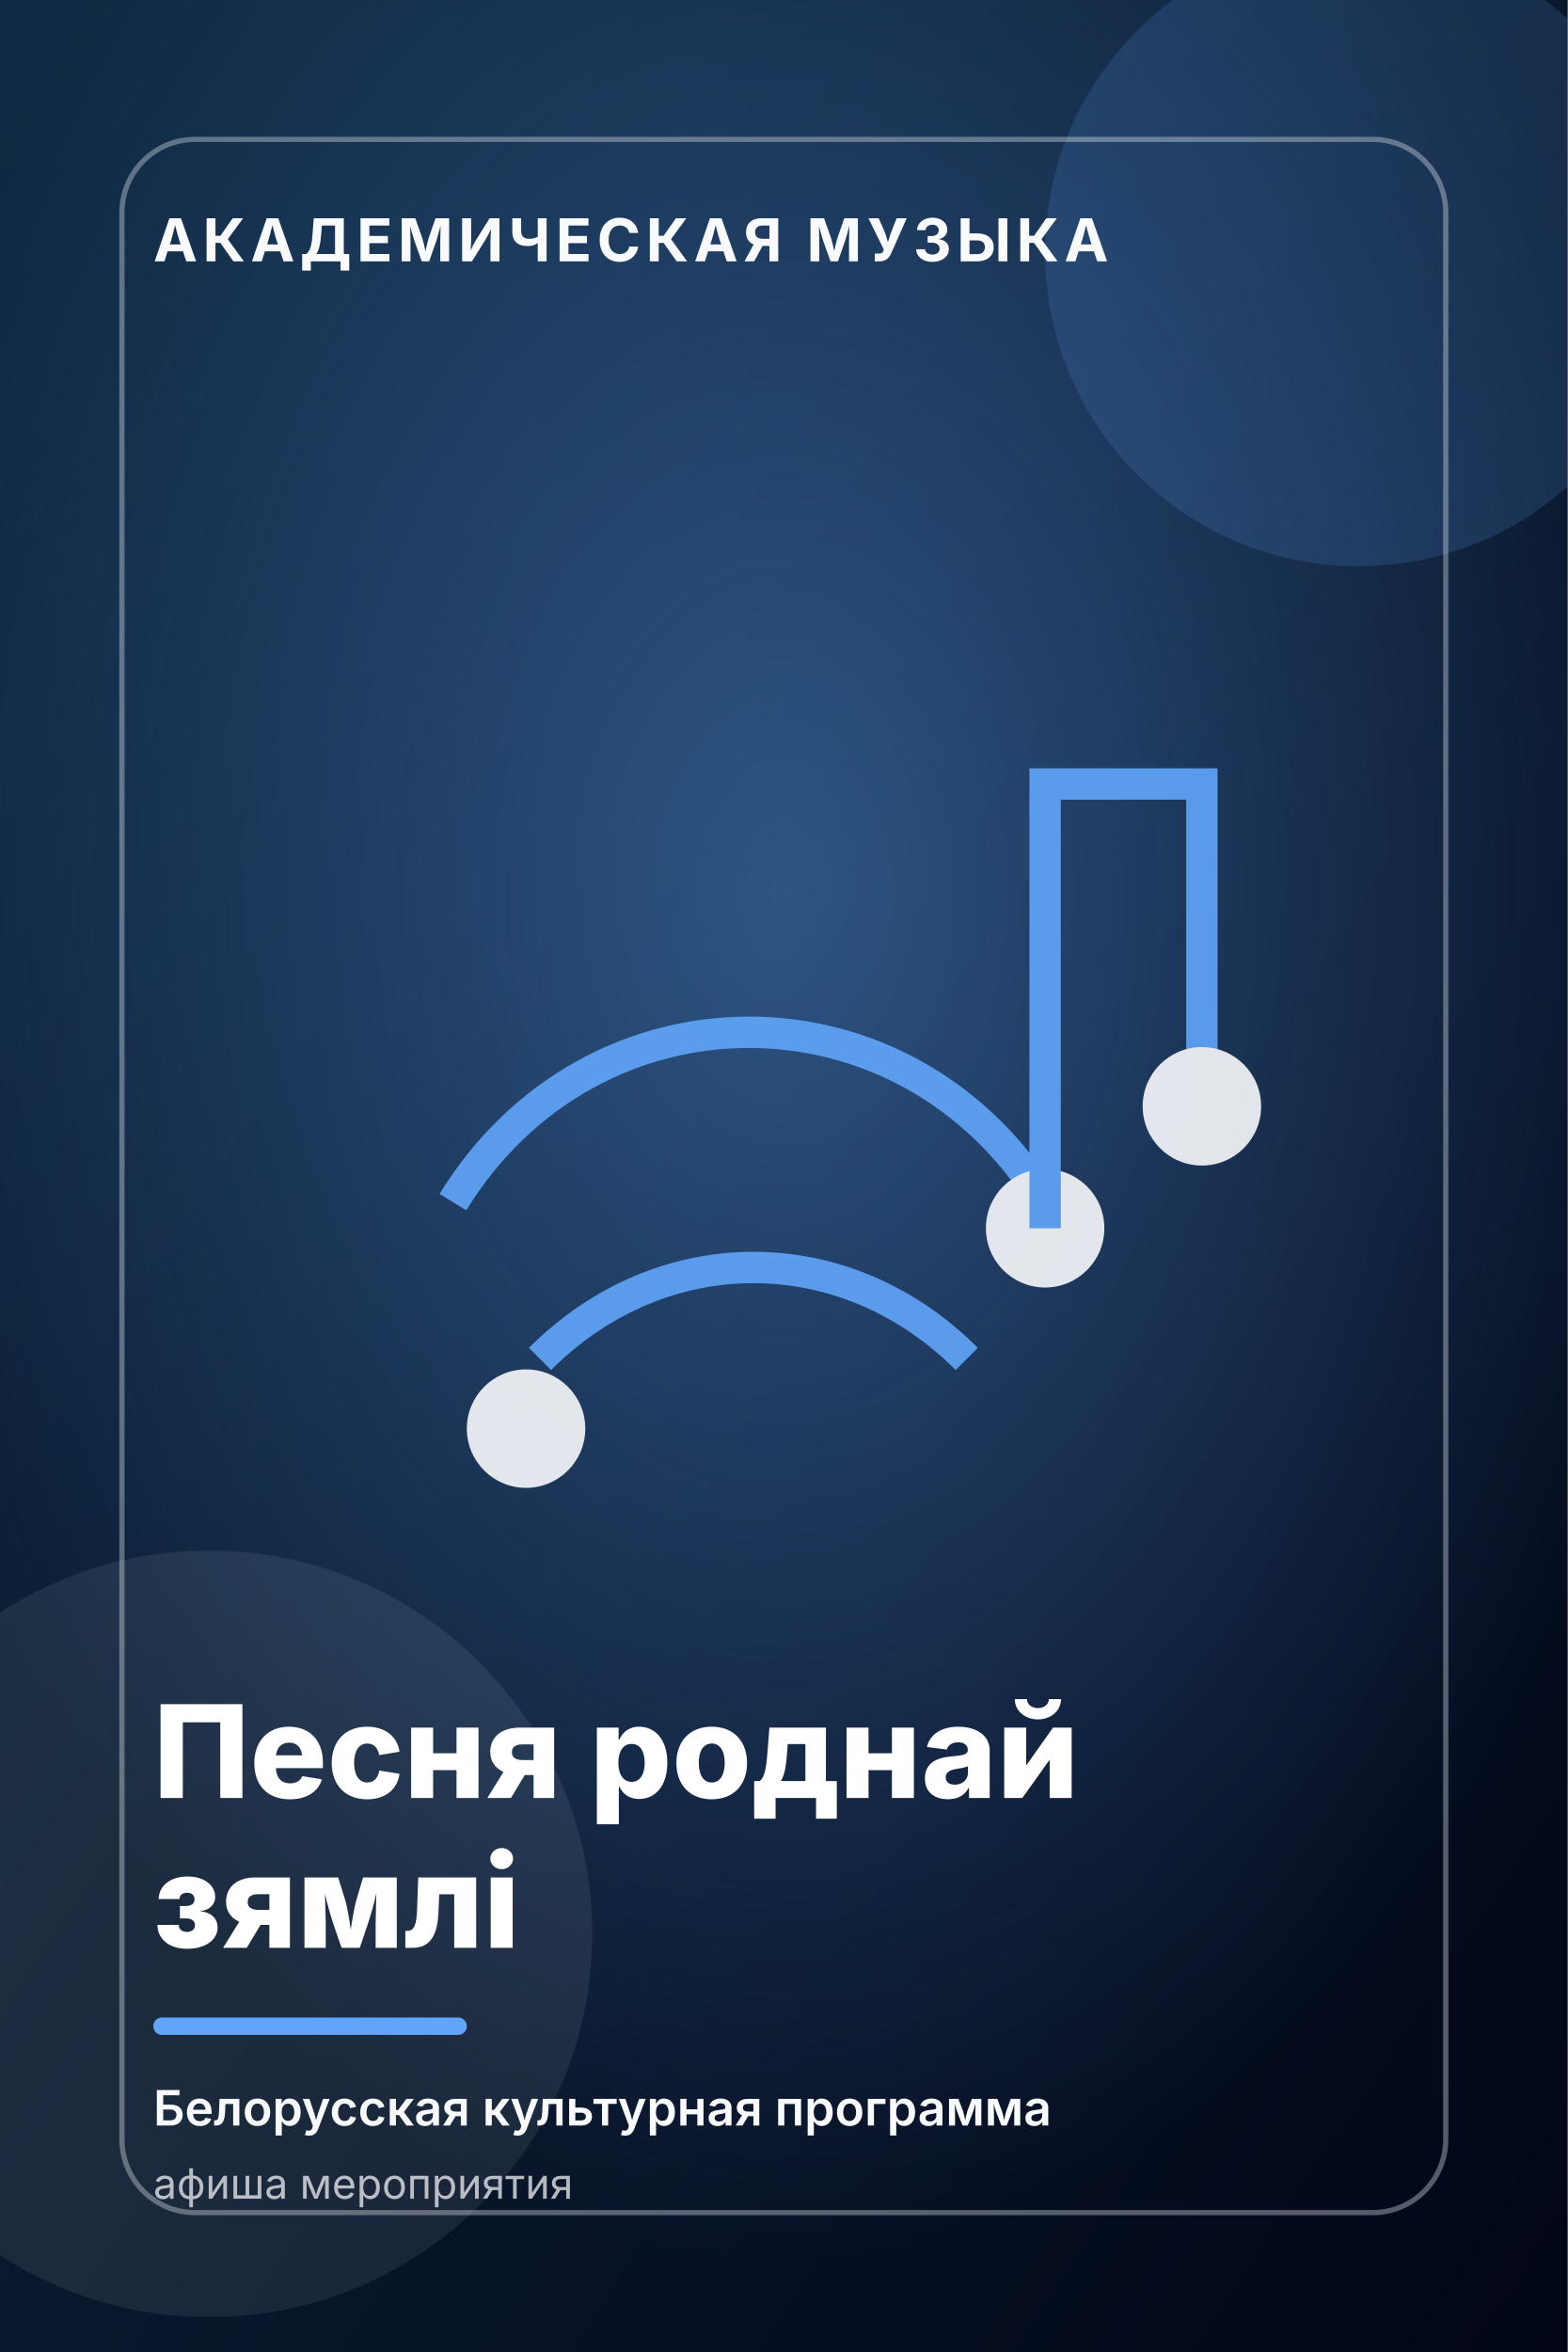
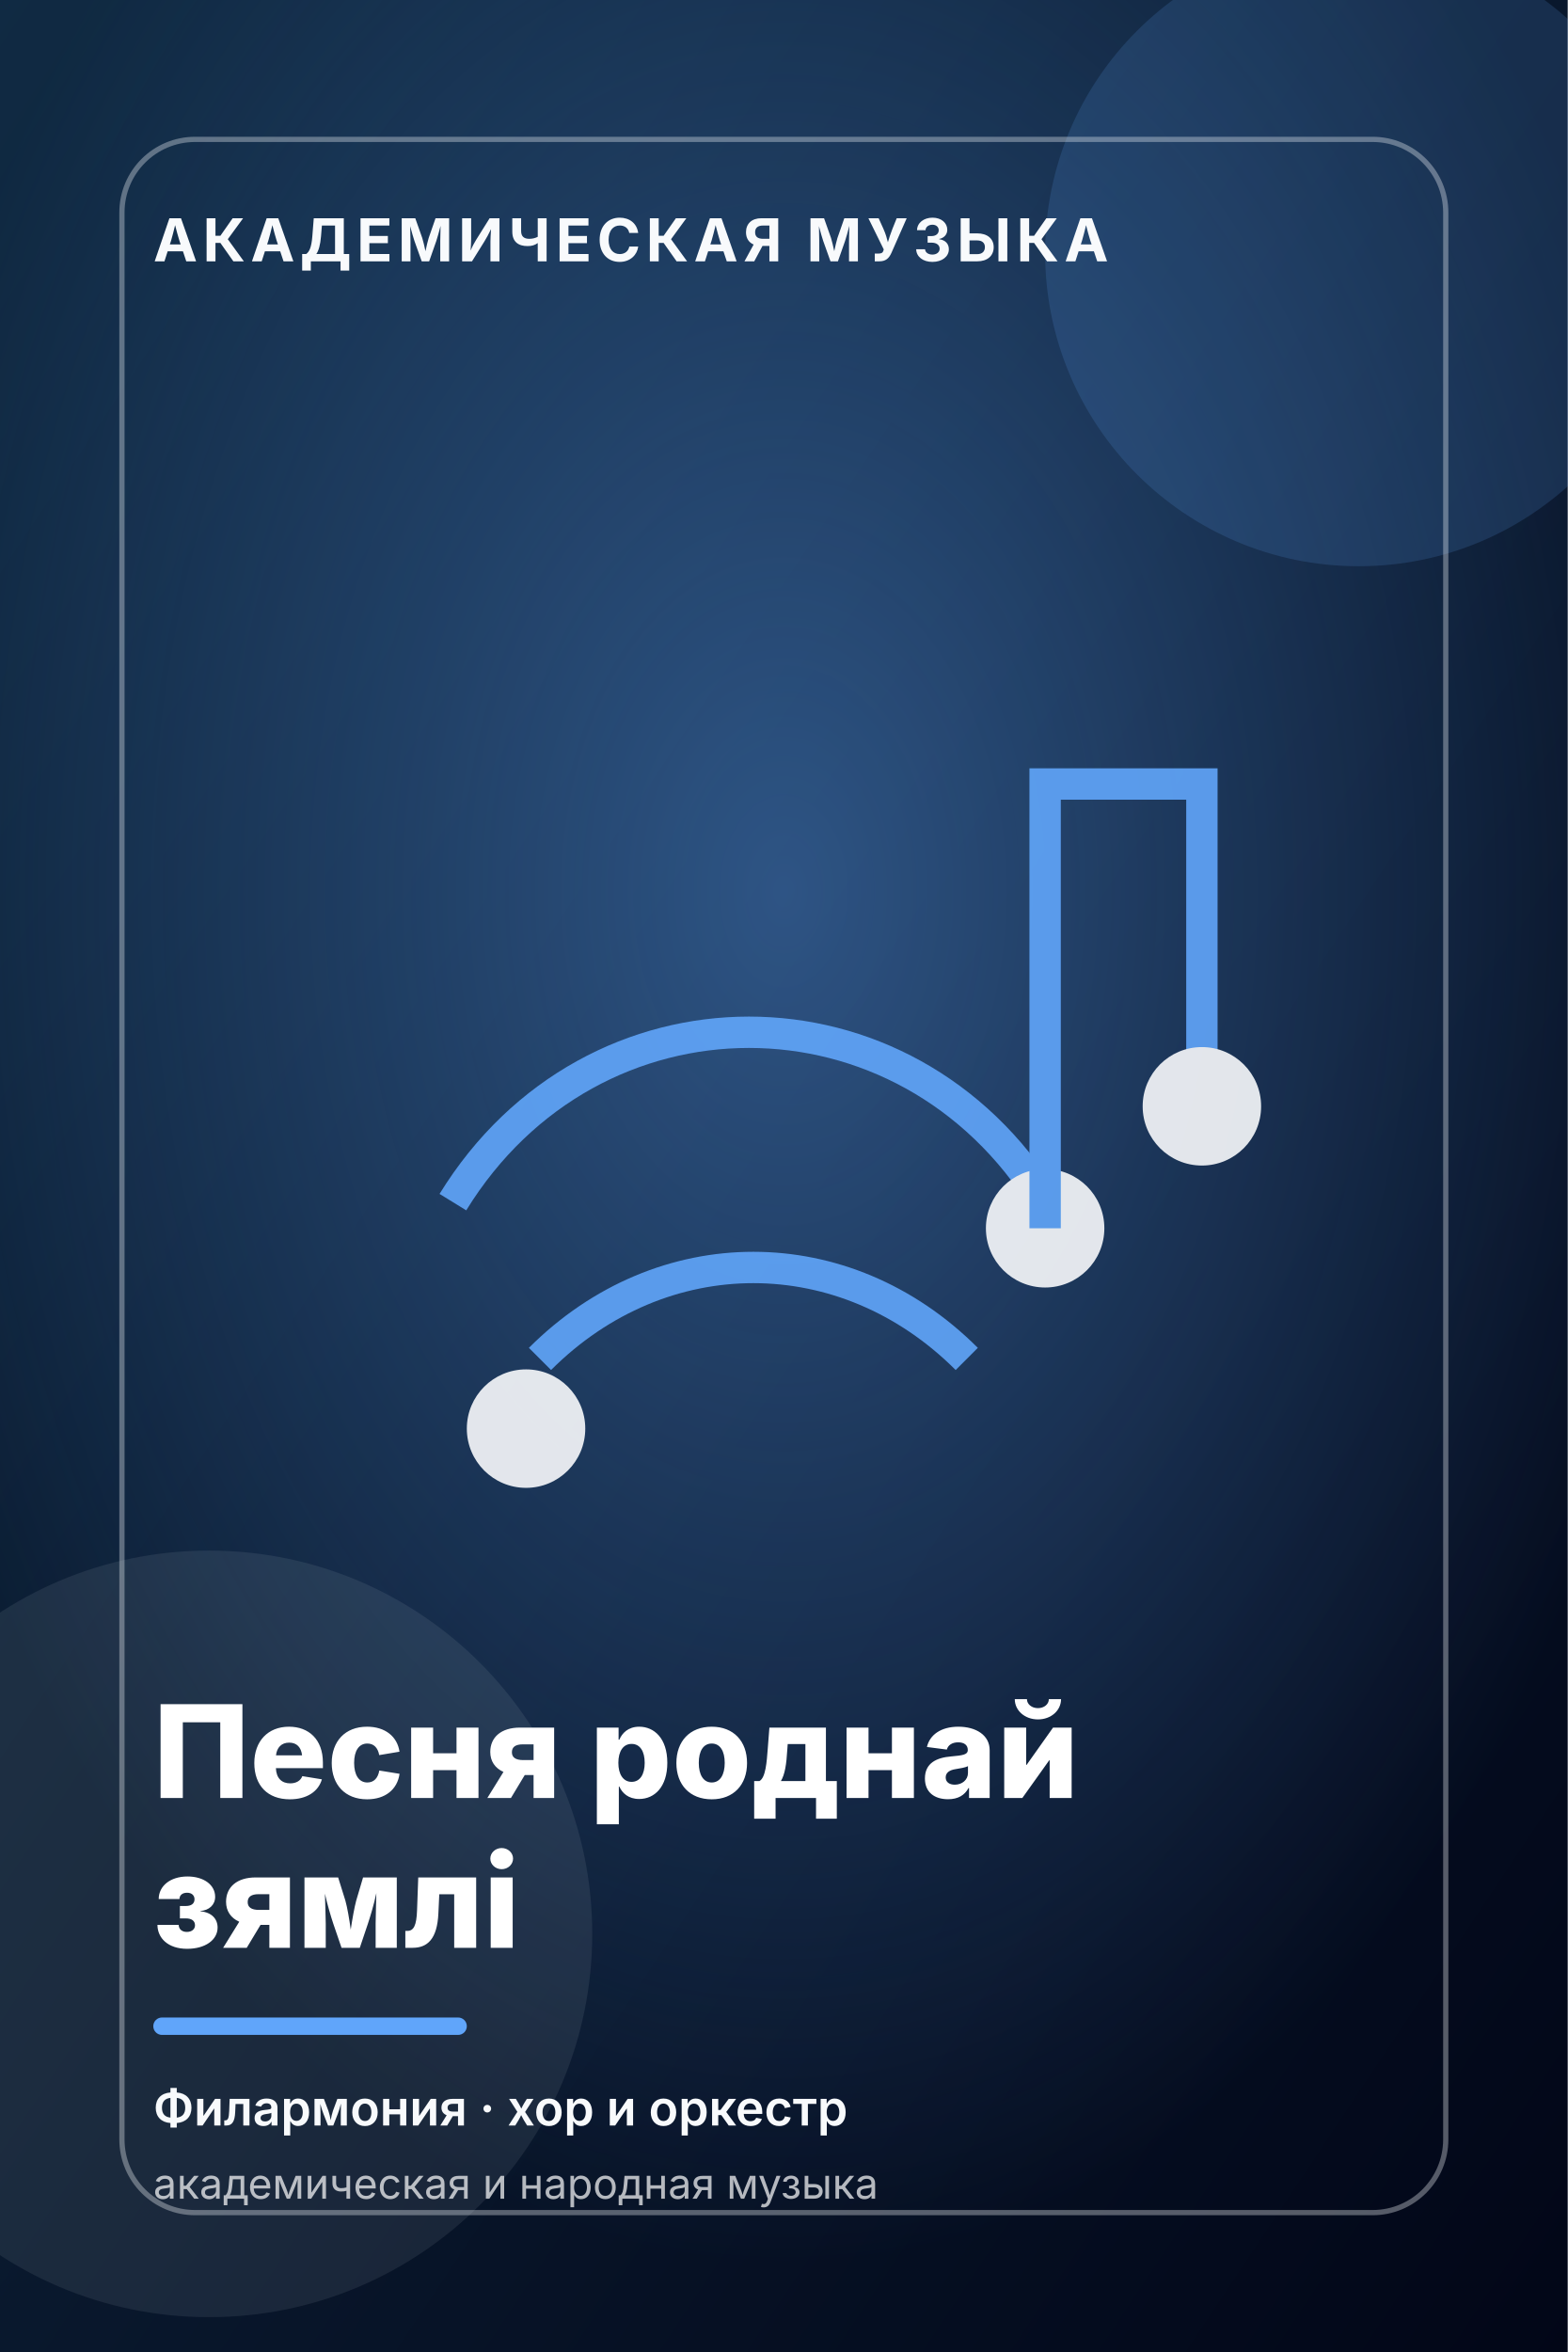
<svg xmlns="http://www.w3.org/2000/svg" width="900" height="1350" viewBox="0 0 900 1350" role="img" aria-labelledby="title desc">
  <defs>
    <linearGradient id="bg" x1="0" y1="0" x2="1" y2="1">
      <stop offset="0" stop-color="#102a43" />
      <stop offset="1" stop-color="#020617" />
    </linearGradient>
    <radialGradient id="glow" cx="50%" cy="38%" r="58%">
      <stop offset="0" stop-color="#60a5fa" stop-opacity="0.42" />
      <stop offset="1" stop-color="#60a5fa" stop-opacity="0" />
    </radialGradient>
  </defs>
  <rect width="900" height="1350" fill="url(#bg)" />
  <rect width="900" height="1350" fill="url(#glow)" />
  <circle cx="780" cy="145" r="180" fill="#60a5fa" opacity="0.16" />
  <circle cx="120" cy="1110" r="220" fill="#f8fafc" opacity="0.08" />
  <g stroke="#60a5fa" stroke-width="18" fill="none" opacity="0.9">
    <path d="M260 690 C340 560 520 560 600 690" />
    <path d="M310 780 C380 710 485 710 555 780" />
    <circle cx="302" cy="820" r="34" fill="#f8fafc" stroke="none" />
    <circle cx="600" cy="705" r="34" fill="#f8fafc" stroke="none" />
    <path d="M600 705 V450 H690 V635" />
    <circle cx="690" cy="635" r="34" fill="#f8fafc" stroke="none" />
  </g>
  <rect x="70" y="80" width="760" height="1190" rx="42" fill="none" stroke="#f8fafc" stroke-opacity="0.34" stroke-width="3" />
  <text x="88" y="150" fill="#f8fafc" font-family="Inter, Arial, sans-serif" font-size="34" font-weight="700" letter-spacing="3">АКАДЕМИЧЕСКАЯ МУЗЫКА</text>
  <text x="88" y="1032" fill="#ffffff" font-family="Inter, Arial, sans-serif" font-size="74" font-weight="800">
    <tspan x="88" dy="0">Песня роднай</tspan>
    <tspan x="88" dy="86">зямлі</tspan>
  </text>
  <rect x="88" y="1158" width="180" height="10" rx="5" fill="#60a5fa" />
-   <text x="88" y="1220" fill="#f8fafc" font-family="Inter, Arial, sans-serif" font-size="28" font-weight="600">Белорусская культурная программа</text>
-   <text x="88" y="1262" fill="#ffffff" fill-opacity="0.70" font-family="Inter, Arial, sans-serif" font-size="24">афиша мероприятия</text>
+   <text x="88" y="1220" fill="#f8fafc" font-family="Inter, Arial, sans-serif" font-size="28" font-weight="600">Филармония · хор и оркестр</text>
+   <text x="88" y="1262" fill="#ffffff" fill-opacity="0.70" font-family="Inter, Arial, sans-serif" font-size="24">академическая и народная музыка</text>
</svg>
